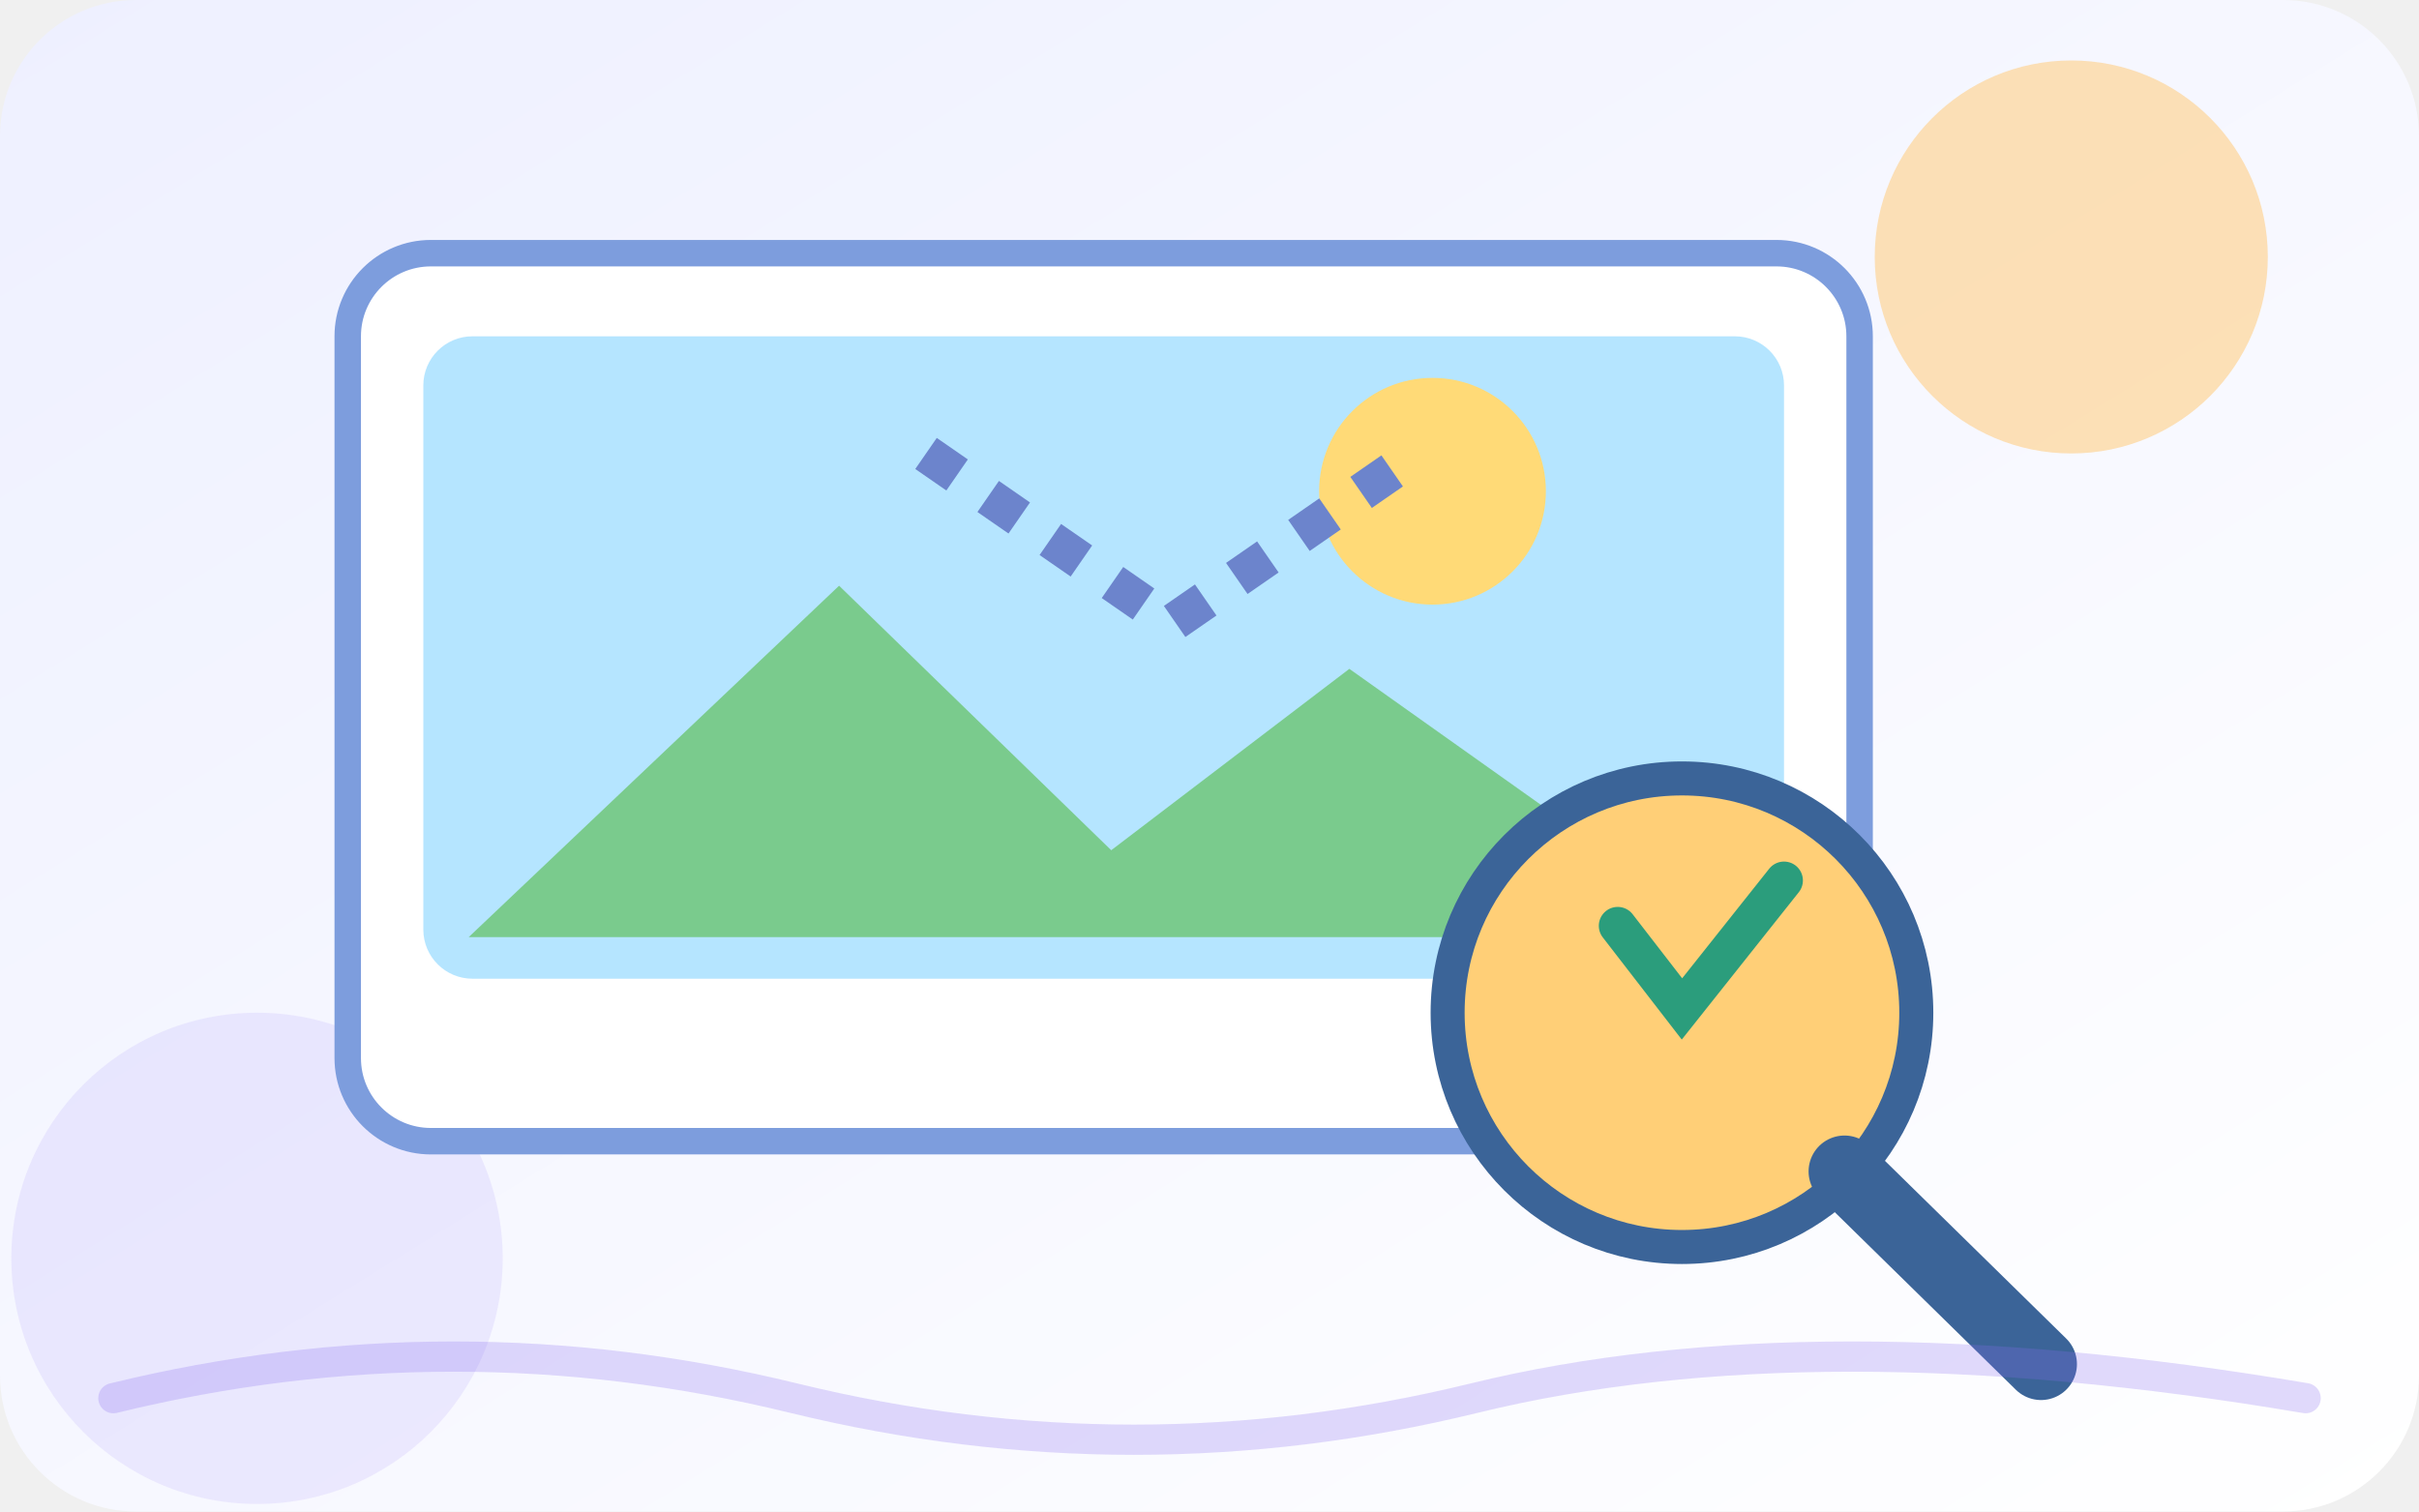
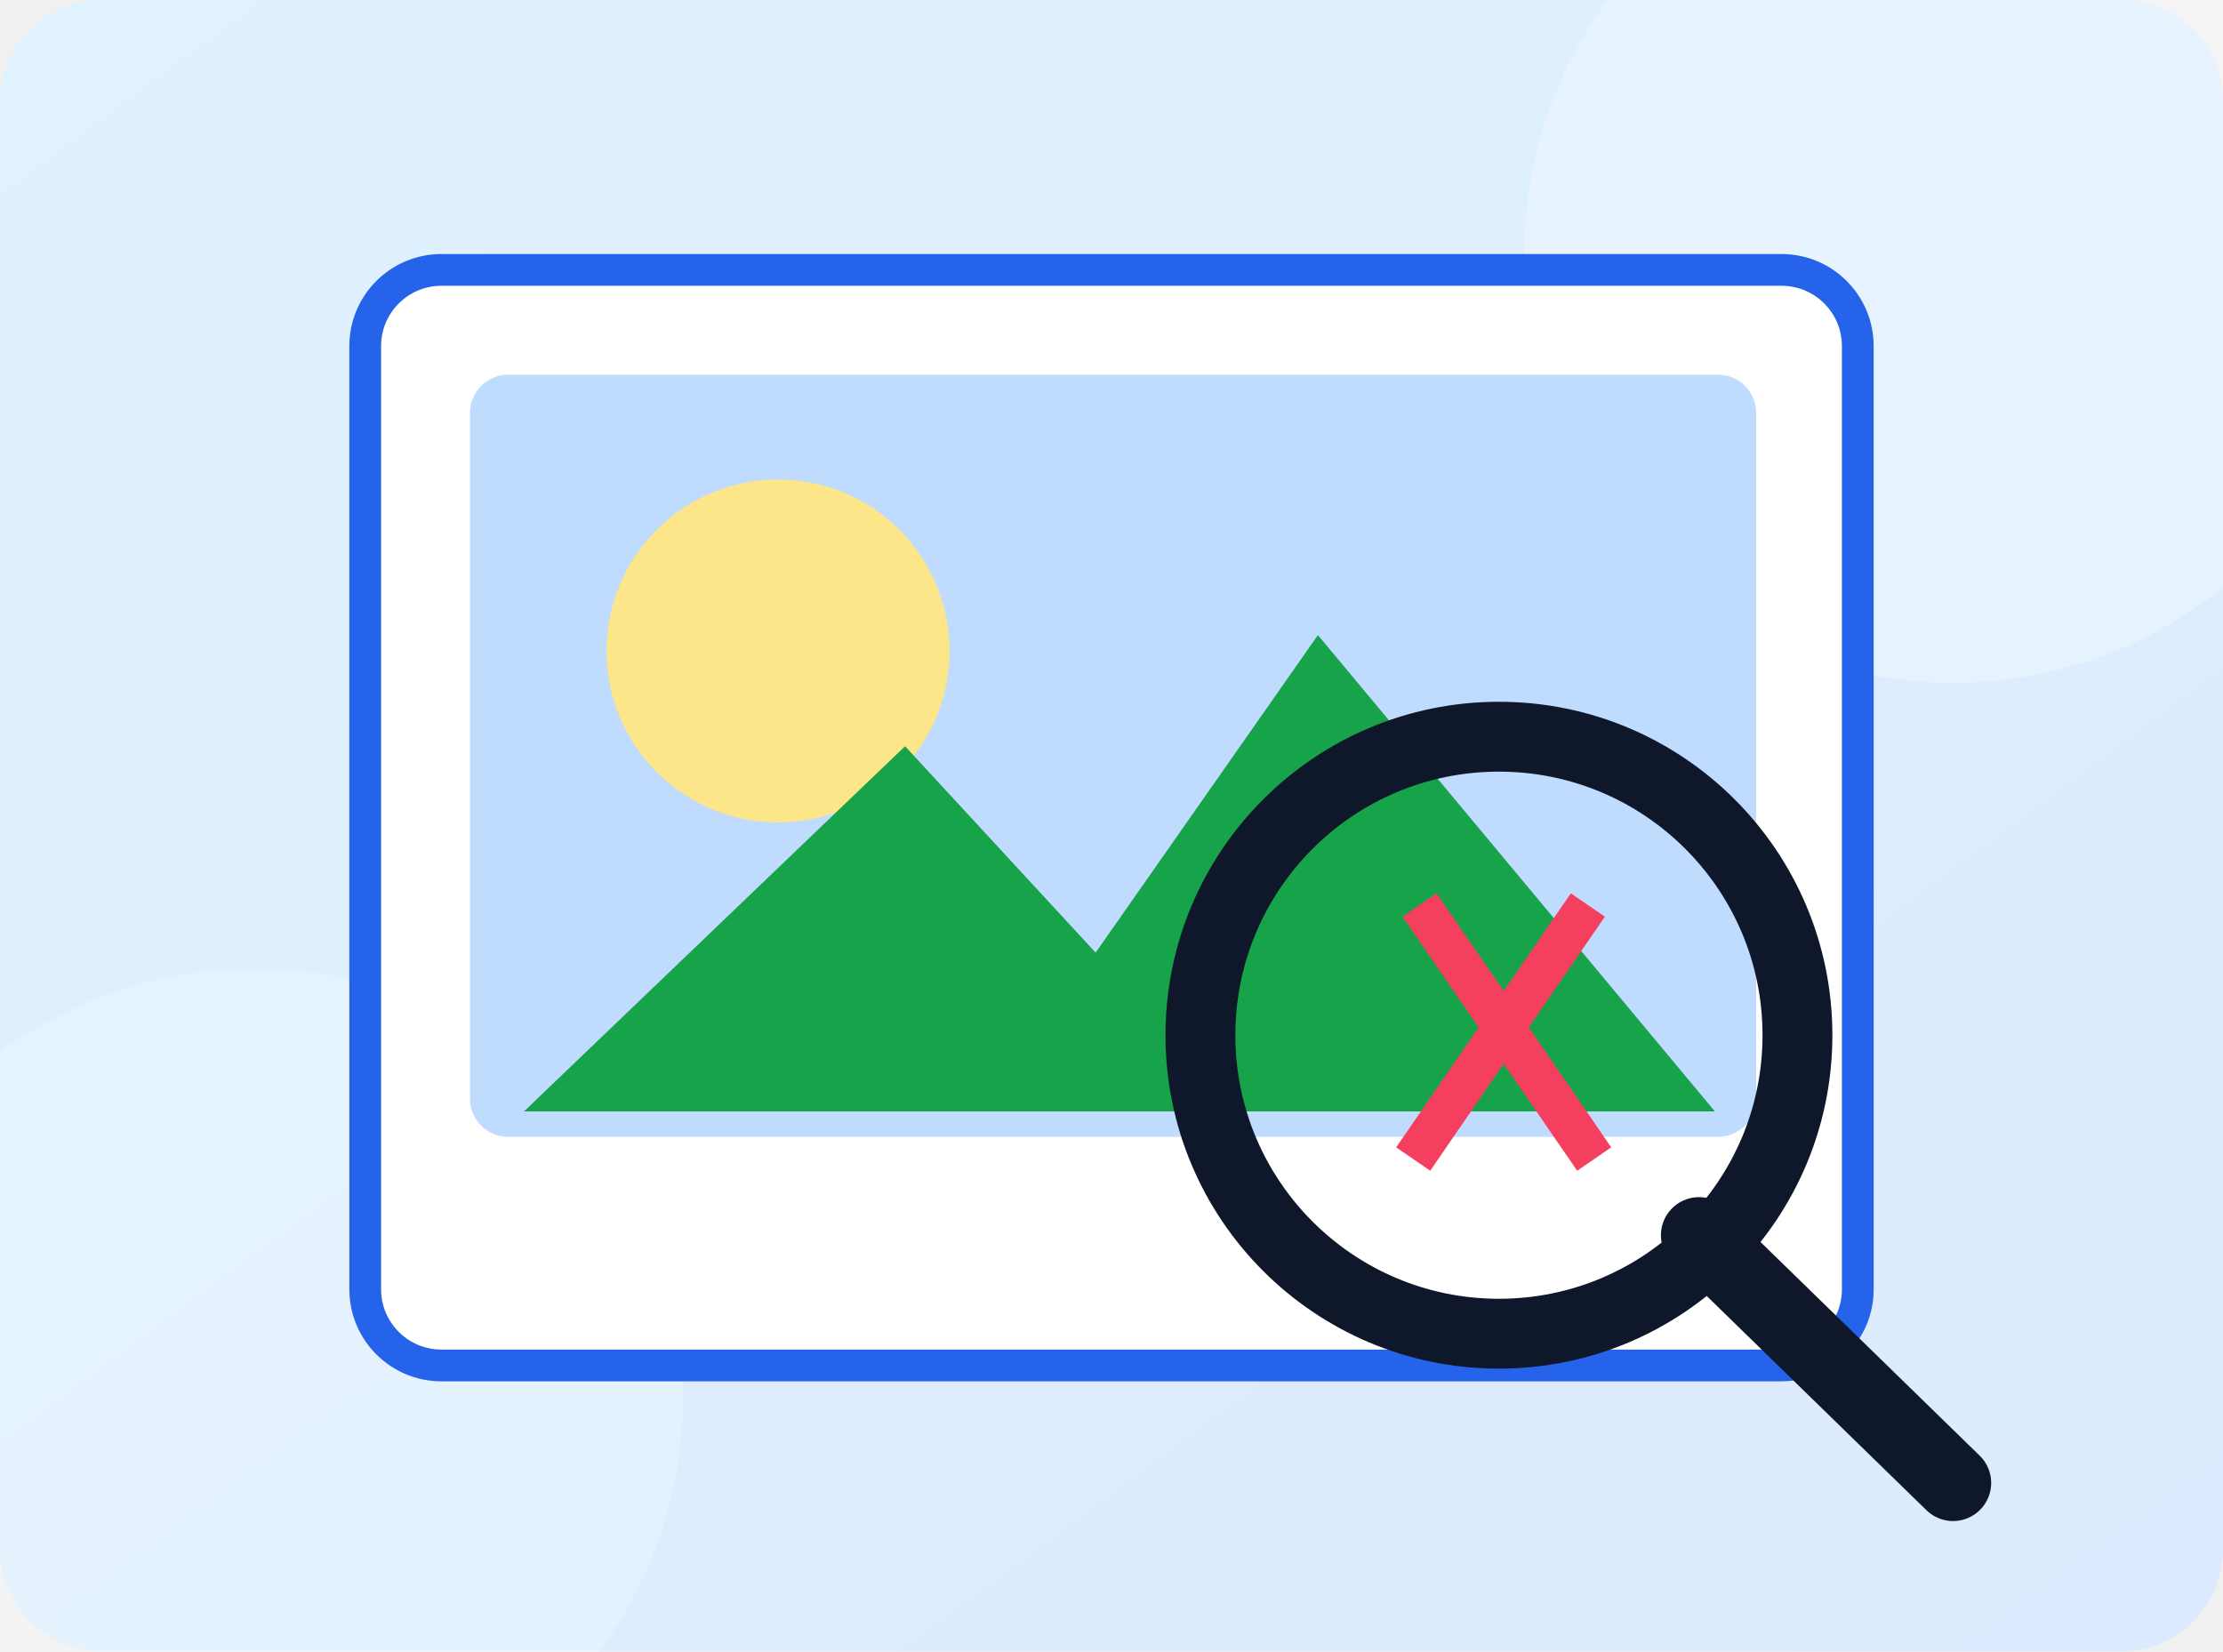
- <svg xmlns="http://www.w3.org/2000/svg" viewBox="0 0 640 400" role="img" aria-label="Ілюстрація до теми Фейки та зображення, створені ШІ">
+ <svg xmlns="http://www.w3.org/2000/svg" viewBox="0 0 700 520" role="img">
  <defs>
    <linearGradient id="bg" x2="1" y2="1">
-       <stop stop-color="#eef0ff" />
-       <stop offset="1" stop-color="#ffffff" />
+       <stop stop-color="#e0f2fe" />
+       <stop offset="1" stop-color="#dbeafe" />
    </linearGradient>
  </defs>
-   <rect width="640" height="400" rx="36" fill="url(#bg)" />
-   <circle cx="548" cy="68" r="52" fill="#ffce85" opacity=".6" />
-   <circle cx="68" cy="333" r="65" fill="#8b6df3" opacity=".12" />
-   <rect x="92" y="67" width="400" height="235" rx="22" fill="white" stroke="#7d9ddd" stroke-width="7" />
-   <rect x="112" y="89" width="360" height="170" rx="13" fill="#b5e5ff" />
-   <circle cx="379" cy="130" r="30" fill="#ffda77" />
-   <path d="M124 248l98-93 72 70 63-48 100 71" fill="#7acb8d" />
-   <path d="M245 120l65 45 65-45" fill="none" stroke="#6c84cc" stroke-width="10" stroke-dasharray="10 10" />
-   <circle cx="445" cy="268" r="62" fill="#ffcf77" stroke="#3b6498" stroke-width="9" />
-   <path d="M488 310l52 51" stroke="#3b6498" stroke-width="19" stroke-linecap="round" />
-   <path d="M428 245l17 22 27-34" fill="none" stroke="#2b9d7c" stroke-width="10" stroke-linecap="round" />
-   <path d="M30 370q90-22 180 0t180 0t220 0" fill="none" stroke="#8b6df3" stroke-opacity=".25" stroke-width="8" stroke-linecap="round" />
+   <rect width="700" height="520" rx="32" fill="url(#bg)" />
+   <circle cx="615" cy="80" r="135" fill="white" opacity=".28" />
+   <circle cx="80" cy="440" r="135" fill="white" opacity=".22" />
+   <rect x="115" y="85" width="470" height="345" rx="24" fill="white" stroke="#2563eb" stroke-width="10" />
+   <rect x="148" y="118" width="405" height="240" rx="12" fill="#bfdbfe" />
+   <circle cx="245" cy="205" r="54" fill="#fde68a" />
+   <path d="M165 350L285 235L345 300L415 200L540 350Z" fill="#16a34a" />
+   <circle cx="472" cy="326" r="94" fill="none" stroke="#0f172a" stroke-width="22" />
+   <path d="M535 389L615 467" stroke="#0f172a" stroke-width="24" stroke-linecap="round" />
+   <path d="M447 285l55 80M500 285l-55 80" stroke="#f43f5e" stroke-width="13" />
</svg>
